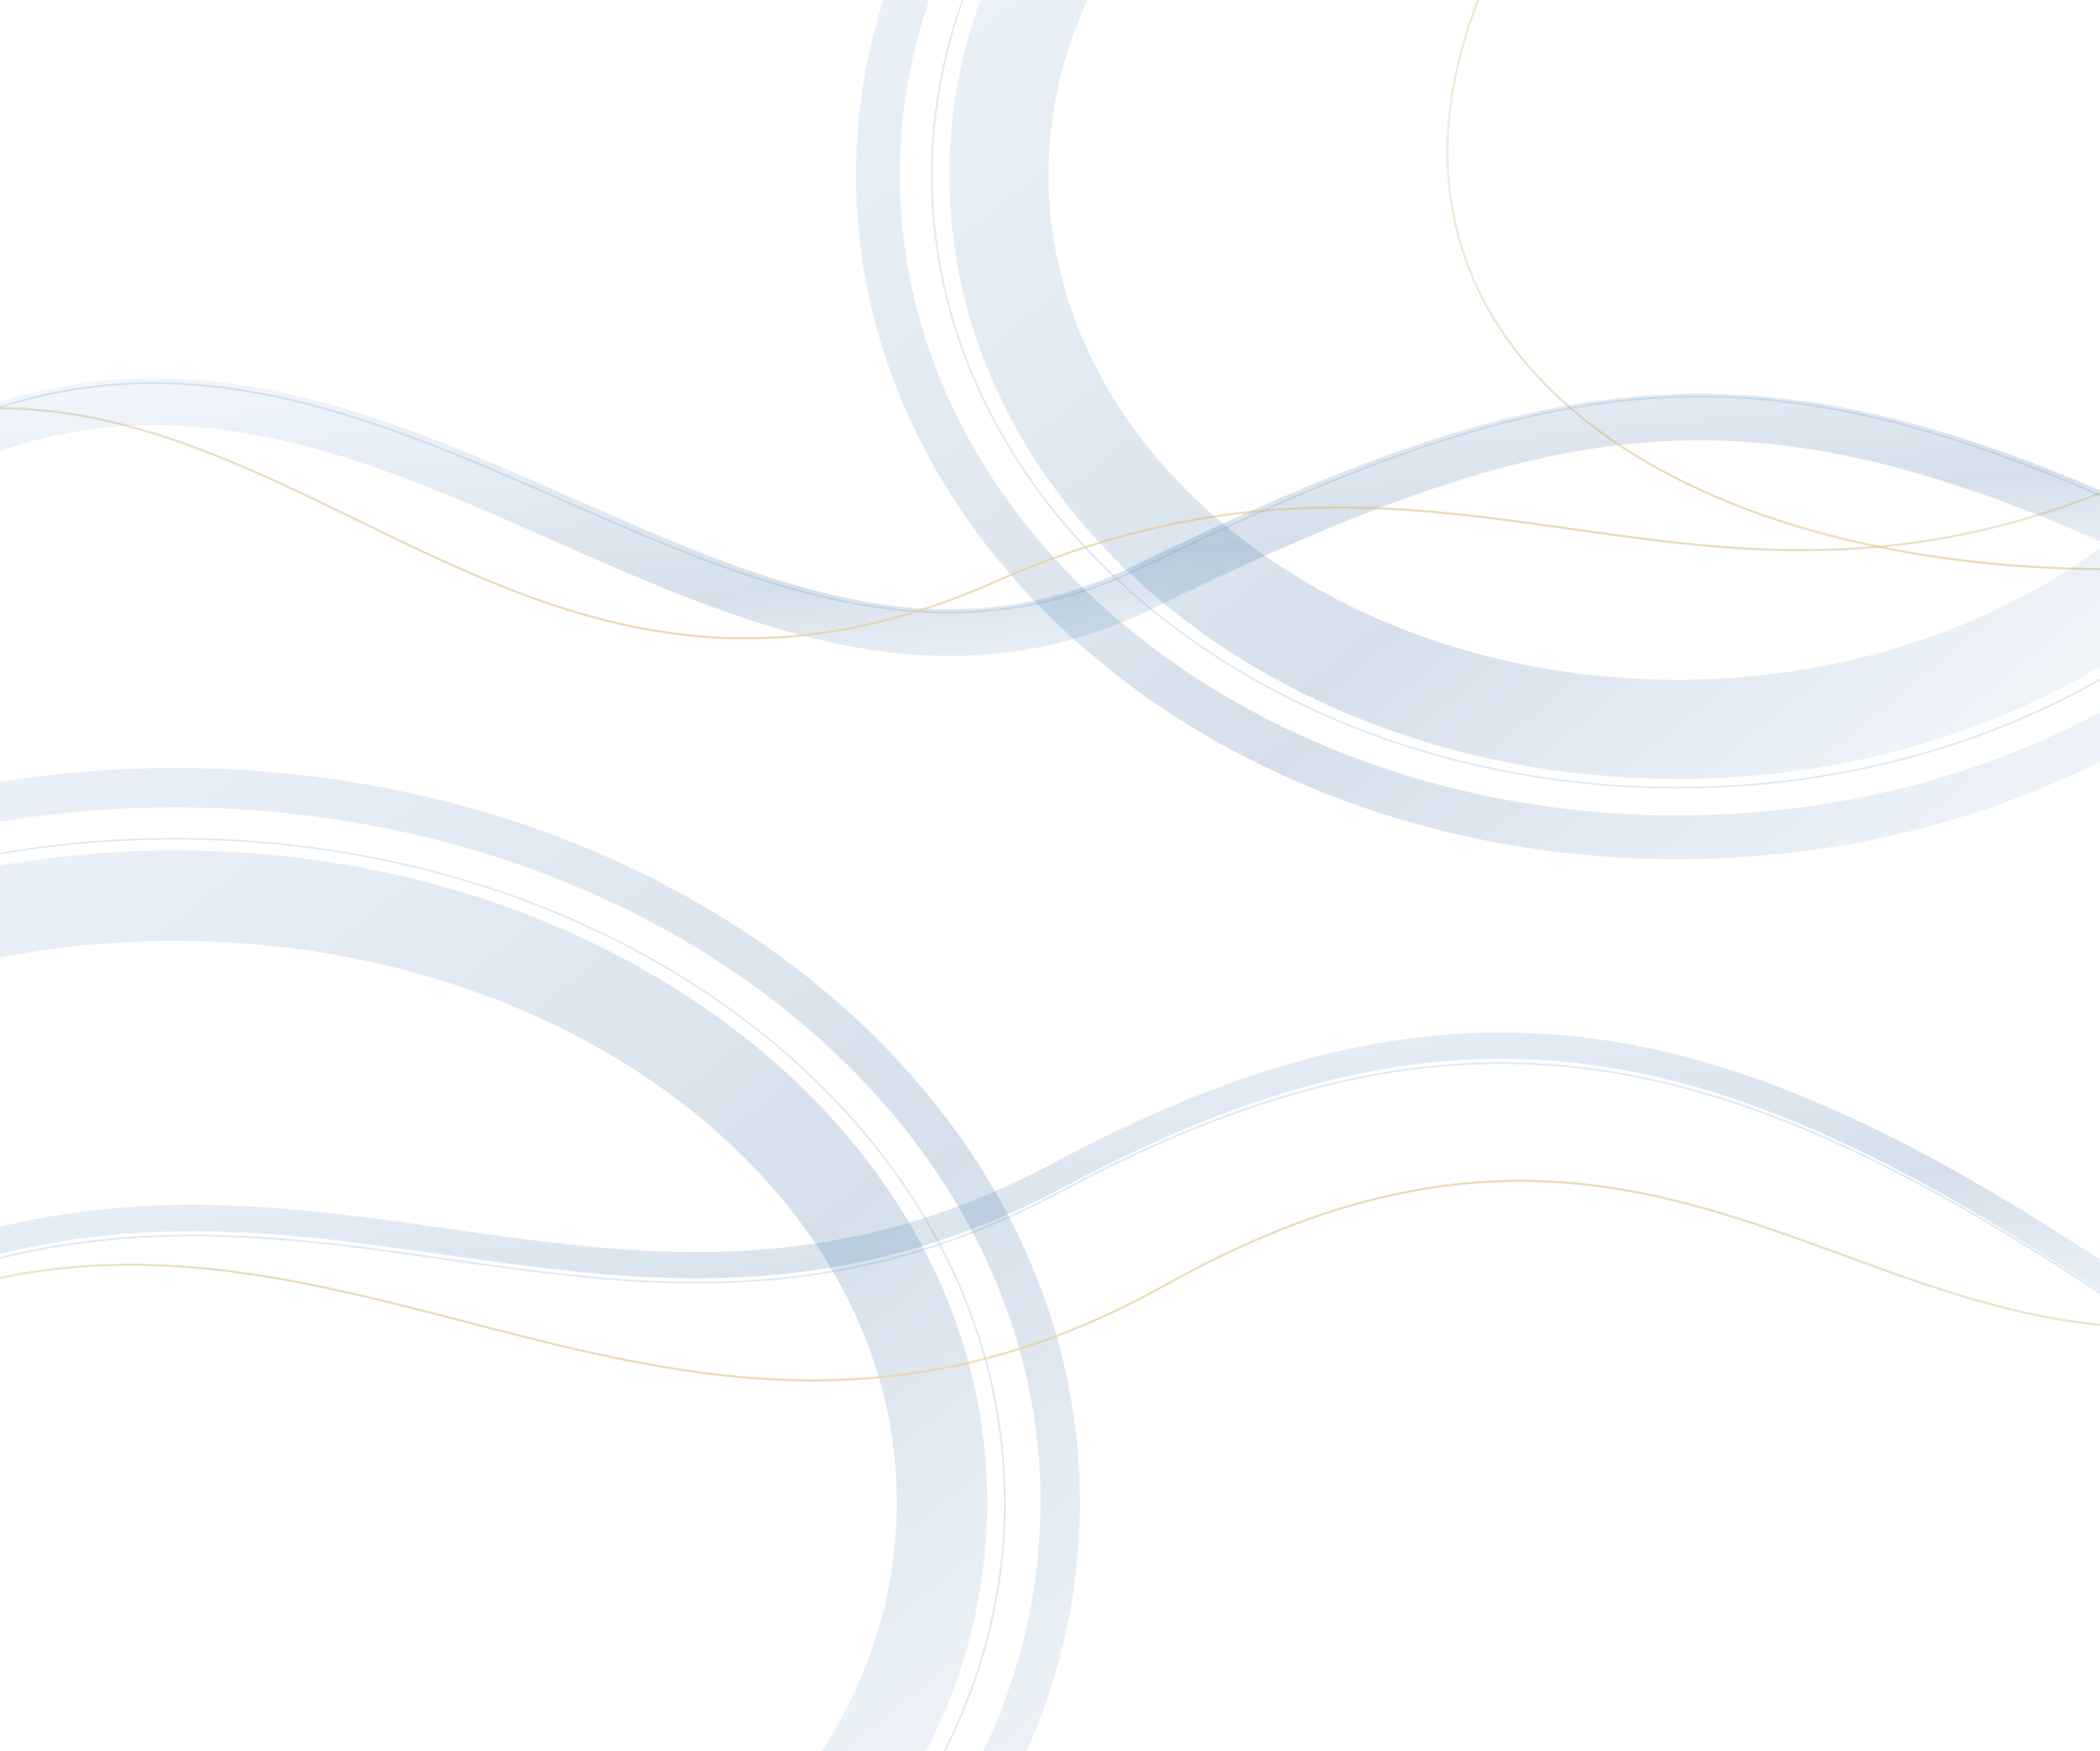
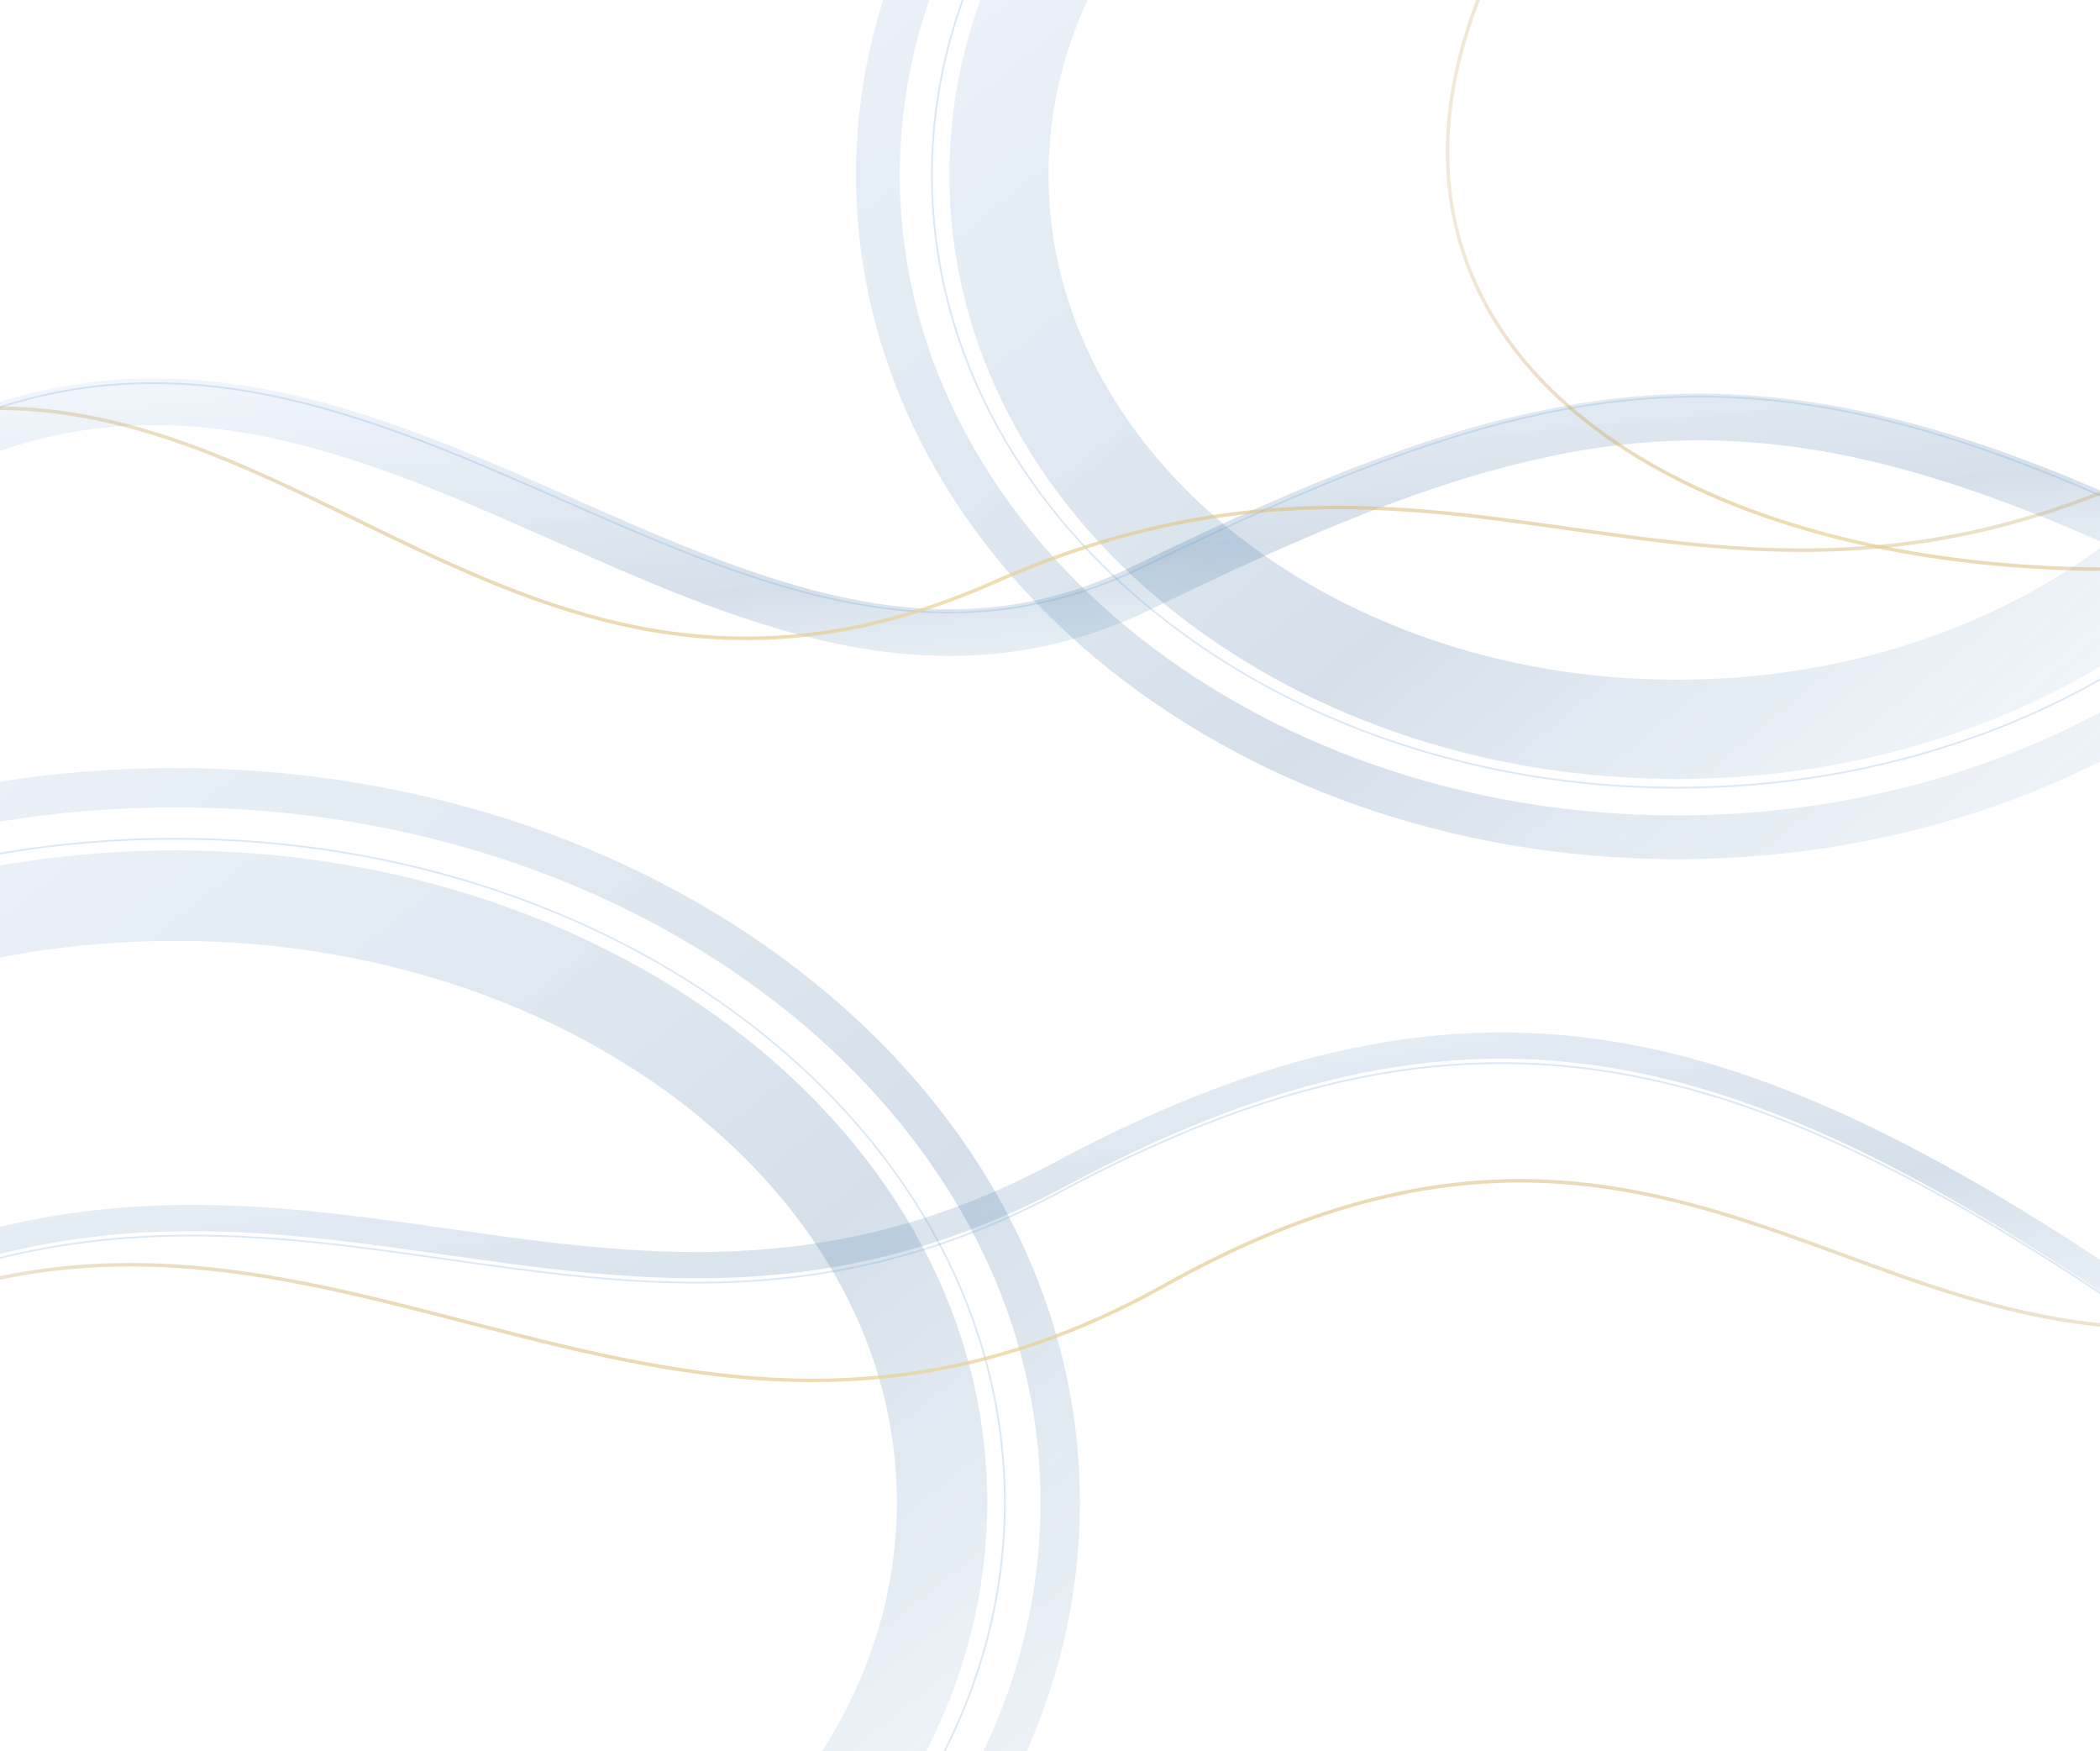
<svg xmlns="http://www.w3.org/2000/svg" viewBox="0 0 1440 1200" fill="none">
  <defs>
    <linearGradient id="ribbon" x2="1" y2="1">
      <stop stop-color="#83b4e0" stop-opacity=".12" />
      <stop offset=".6" stop-color="#2b6197" stop-opacity=".2" />
      <stop offset="1" stop-color="#5c99c9" stop-opacity=".04" />
    </linearGradient>
    <linearGradient id="gold-line" x2="1" y2="0">
      <stop stop-color="#b78c3c" stop-opacity=".25" />
      <stop offset=".45" stop-color="#ead295" stop-opacity=".95" />
      <stop offset="1" stop-color="#b78c3c" stop-opacity=".25" />
    </linearGradient>
  </defs>
  <g stroke="url(#ribbon)">
    <ellipse cx="1150" cy="120" rx="465" ry="380" stroke-width="68" />
    <ellipse cx="1150" cy="120" rx="548" ry="454" stroke-width="30" />
    <ellipse cx="120" cy="1030" rx="526" ry="416" stroke-width="62" />
    <ellipse cx="120" cy="1030" rx="607" ry="490" stroke-width="27" />
    <path stroke-width="32" d="M-130 364C221 90 475 553 783 403S1228 236 1570 417" />
    <path stroke-width="18" d="M-130 901C197 726 411 974 727 805S1234 721 1570 965" />
  </g>
  <g stroke="#619ad0" stroke-opacity=".22" stroke-width="1.2">
    <ellipse cx="1150" cy="120" rx="511" ry="420" />
    <ellipse cx="120" cy="1030" rx="569" ry="455" />
    <path d="M-130 350C221 79 475 539 783 389S1228 222 1570 403" />
    <path d="M-130 913C197 738 411 986 727 817S1234 733 1570 977" />
  </g>
-   <g stroke="url(#gold-line)" stroke-opacity=".75" stroke-width="1.4">
+   <g stroke="url(#gold-line)" stroke-opacity=".75" stroke-width="2.4">
    <path d="M-120 302C183 189 334 553 682 399S1189 512 1570 271" />
    <path d="M-120 920C213 744 443 1080 799 881S1285 969 1570 899" />
    <path d="M1090-130C819 218 1157 436 1570 382" />
  </g>
</svg>
